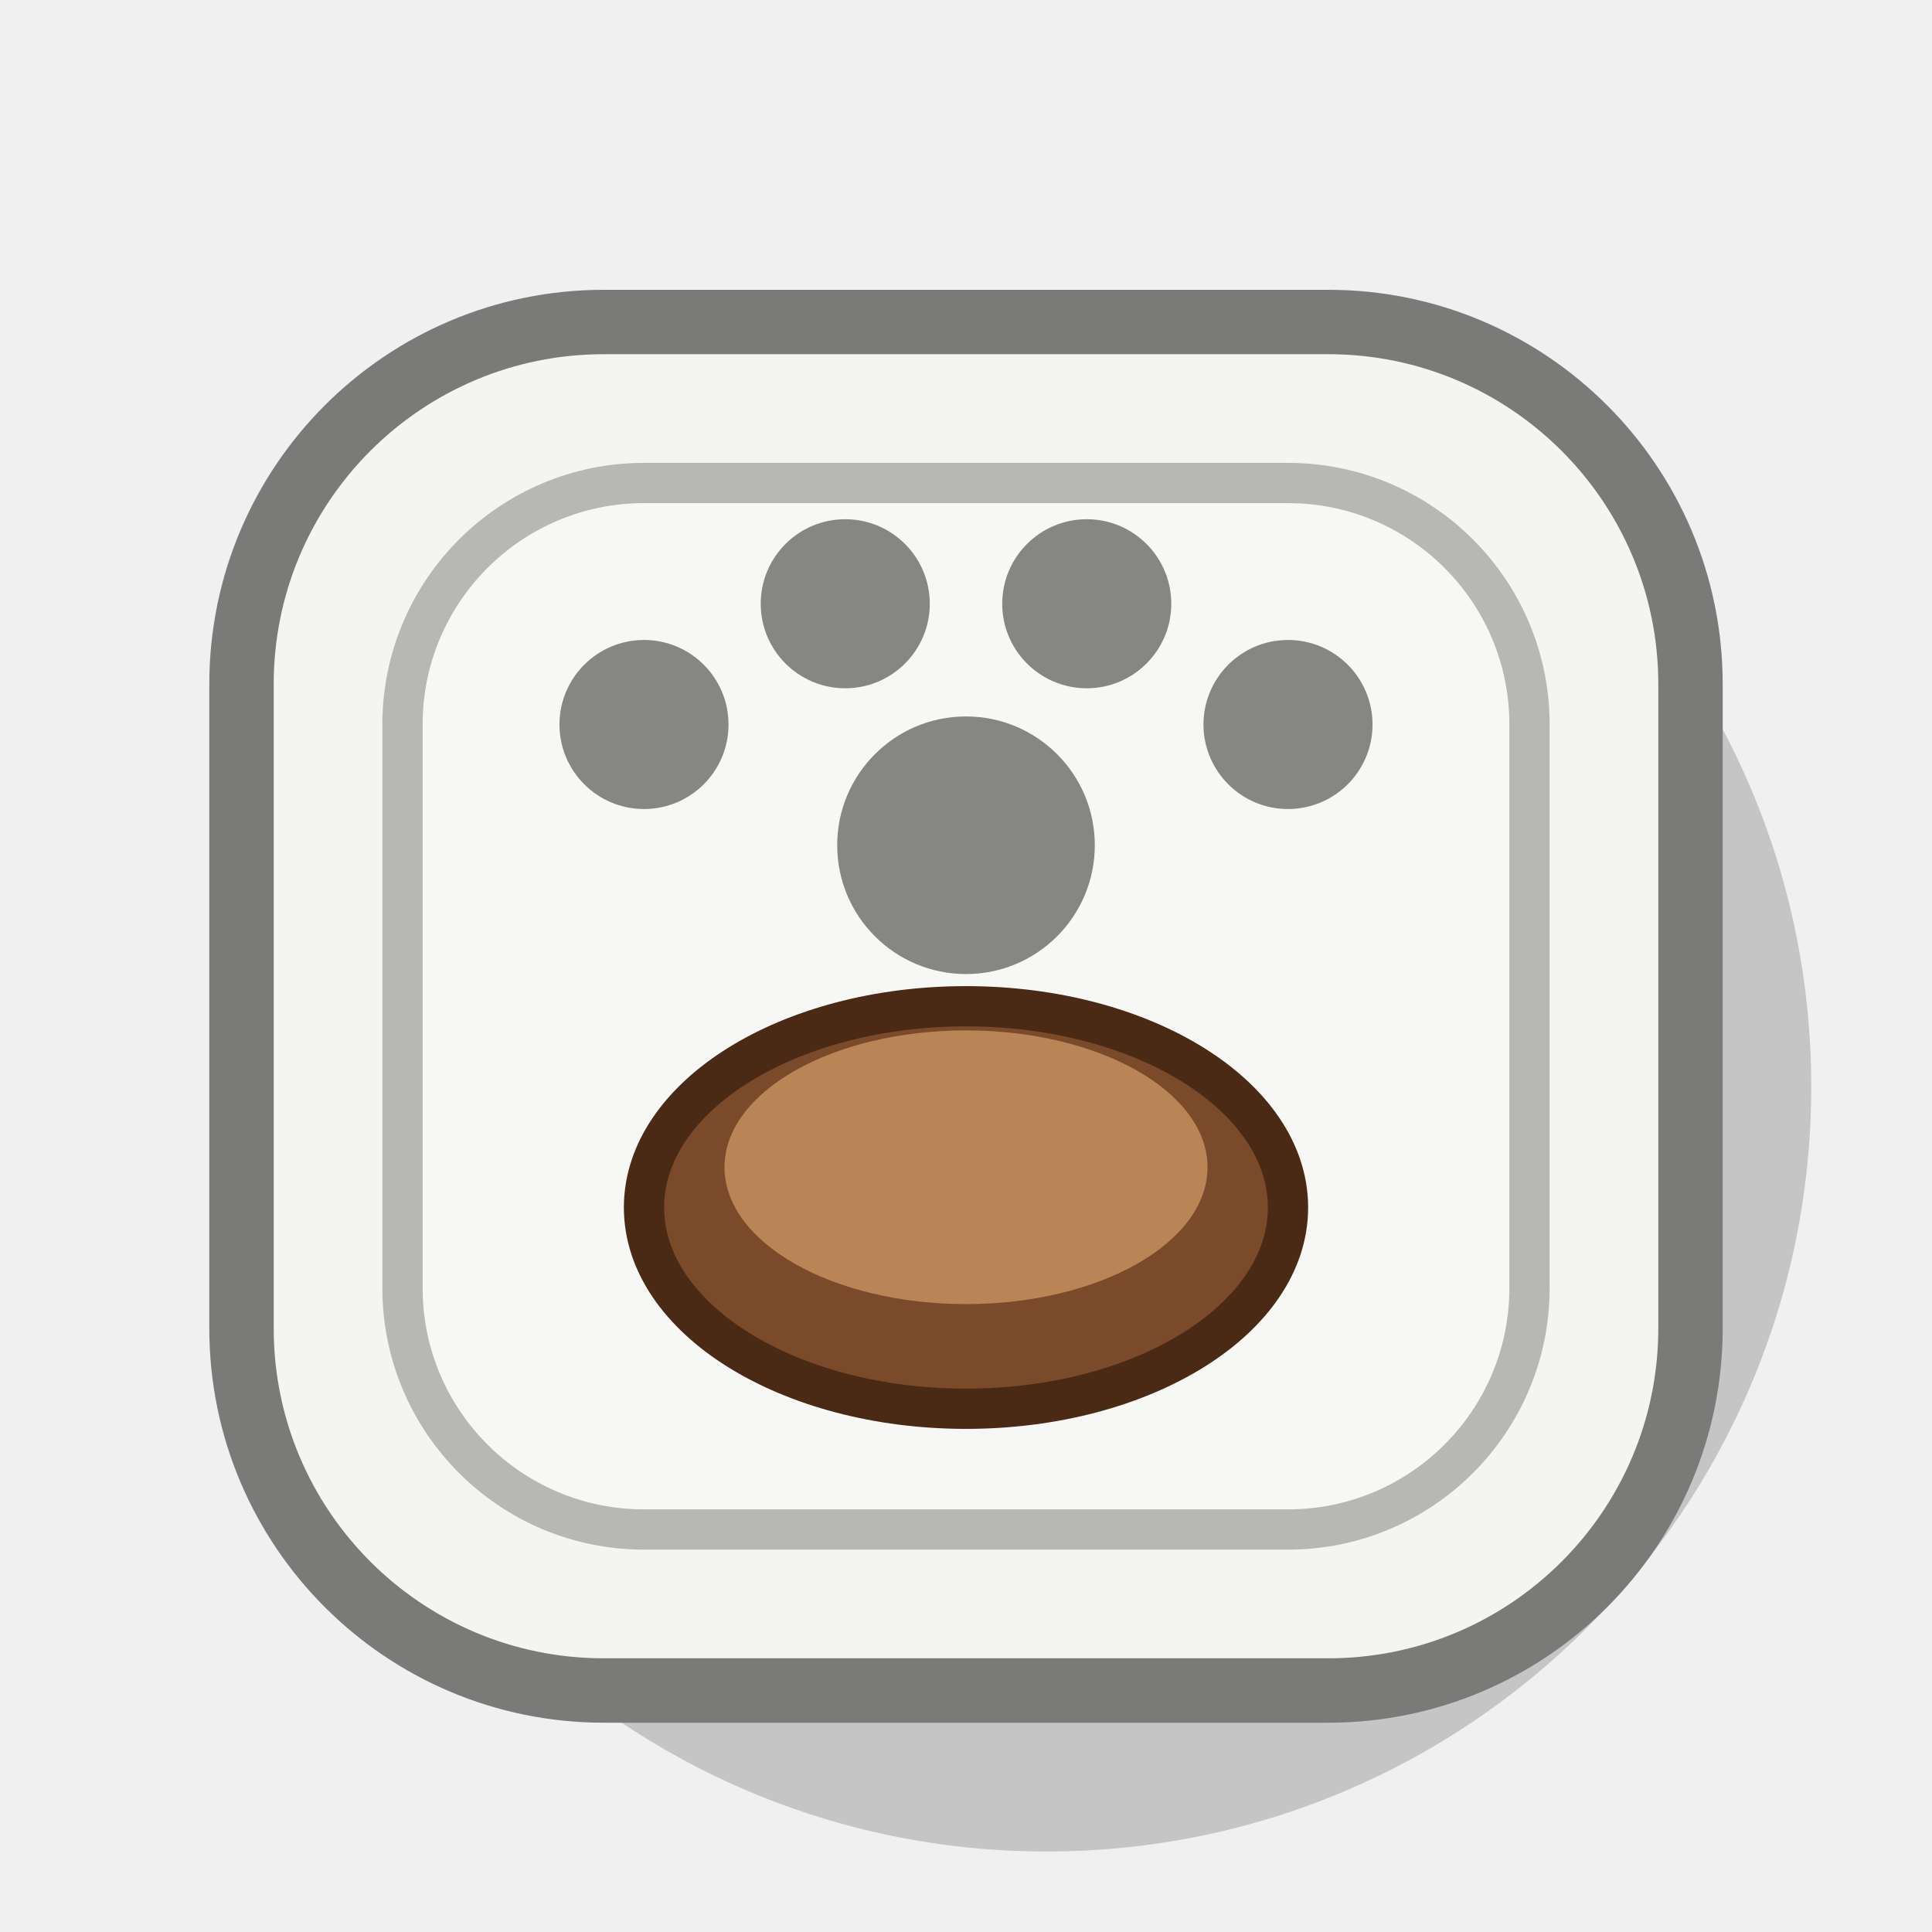
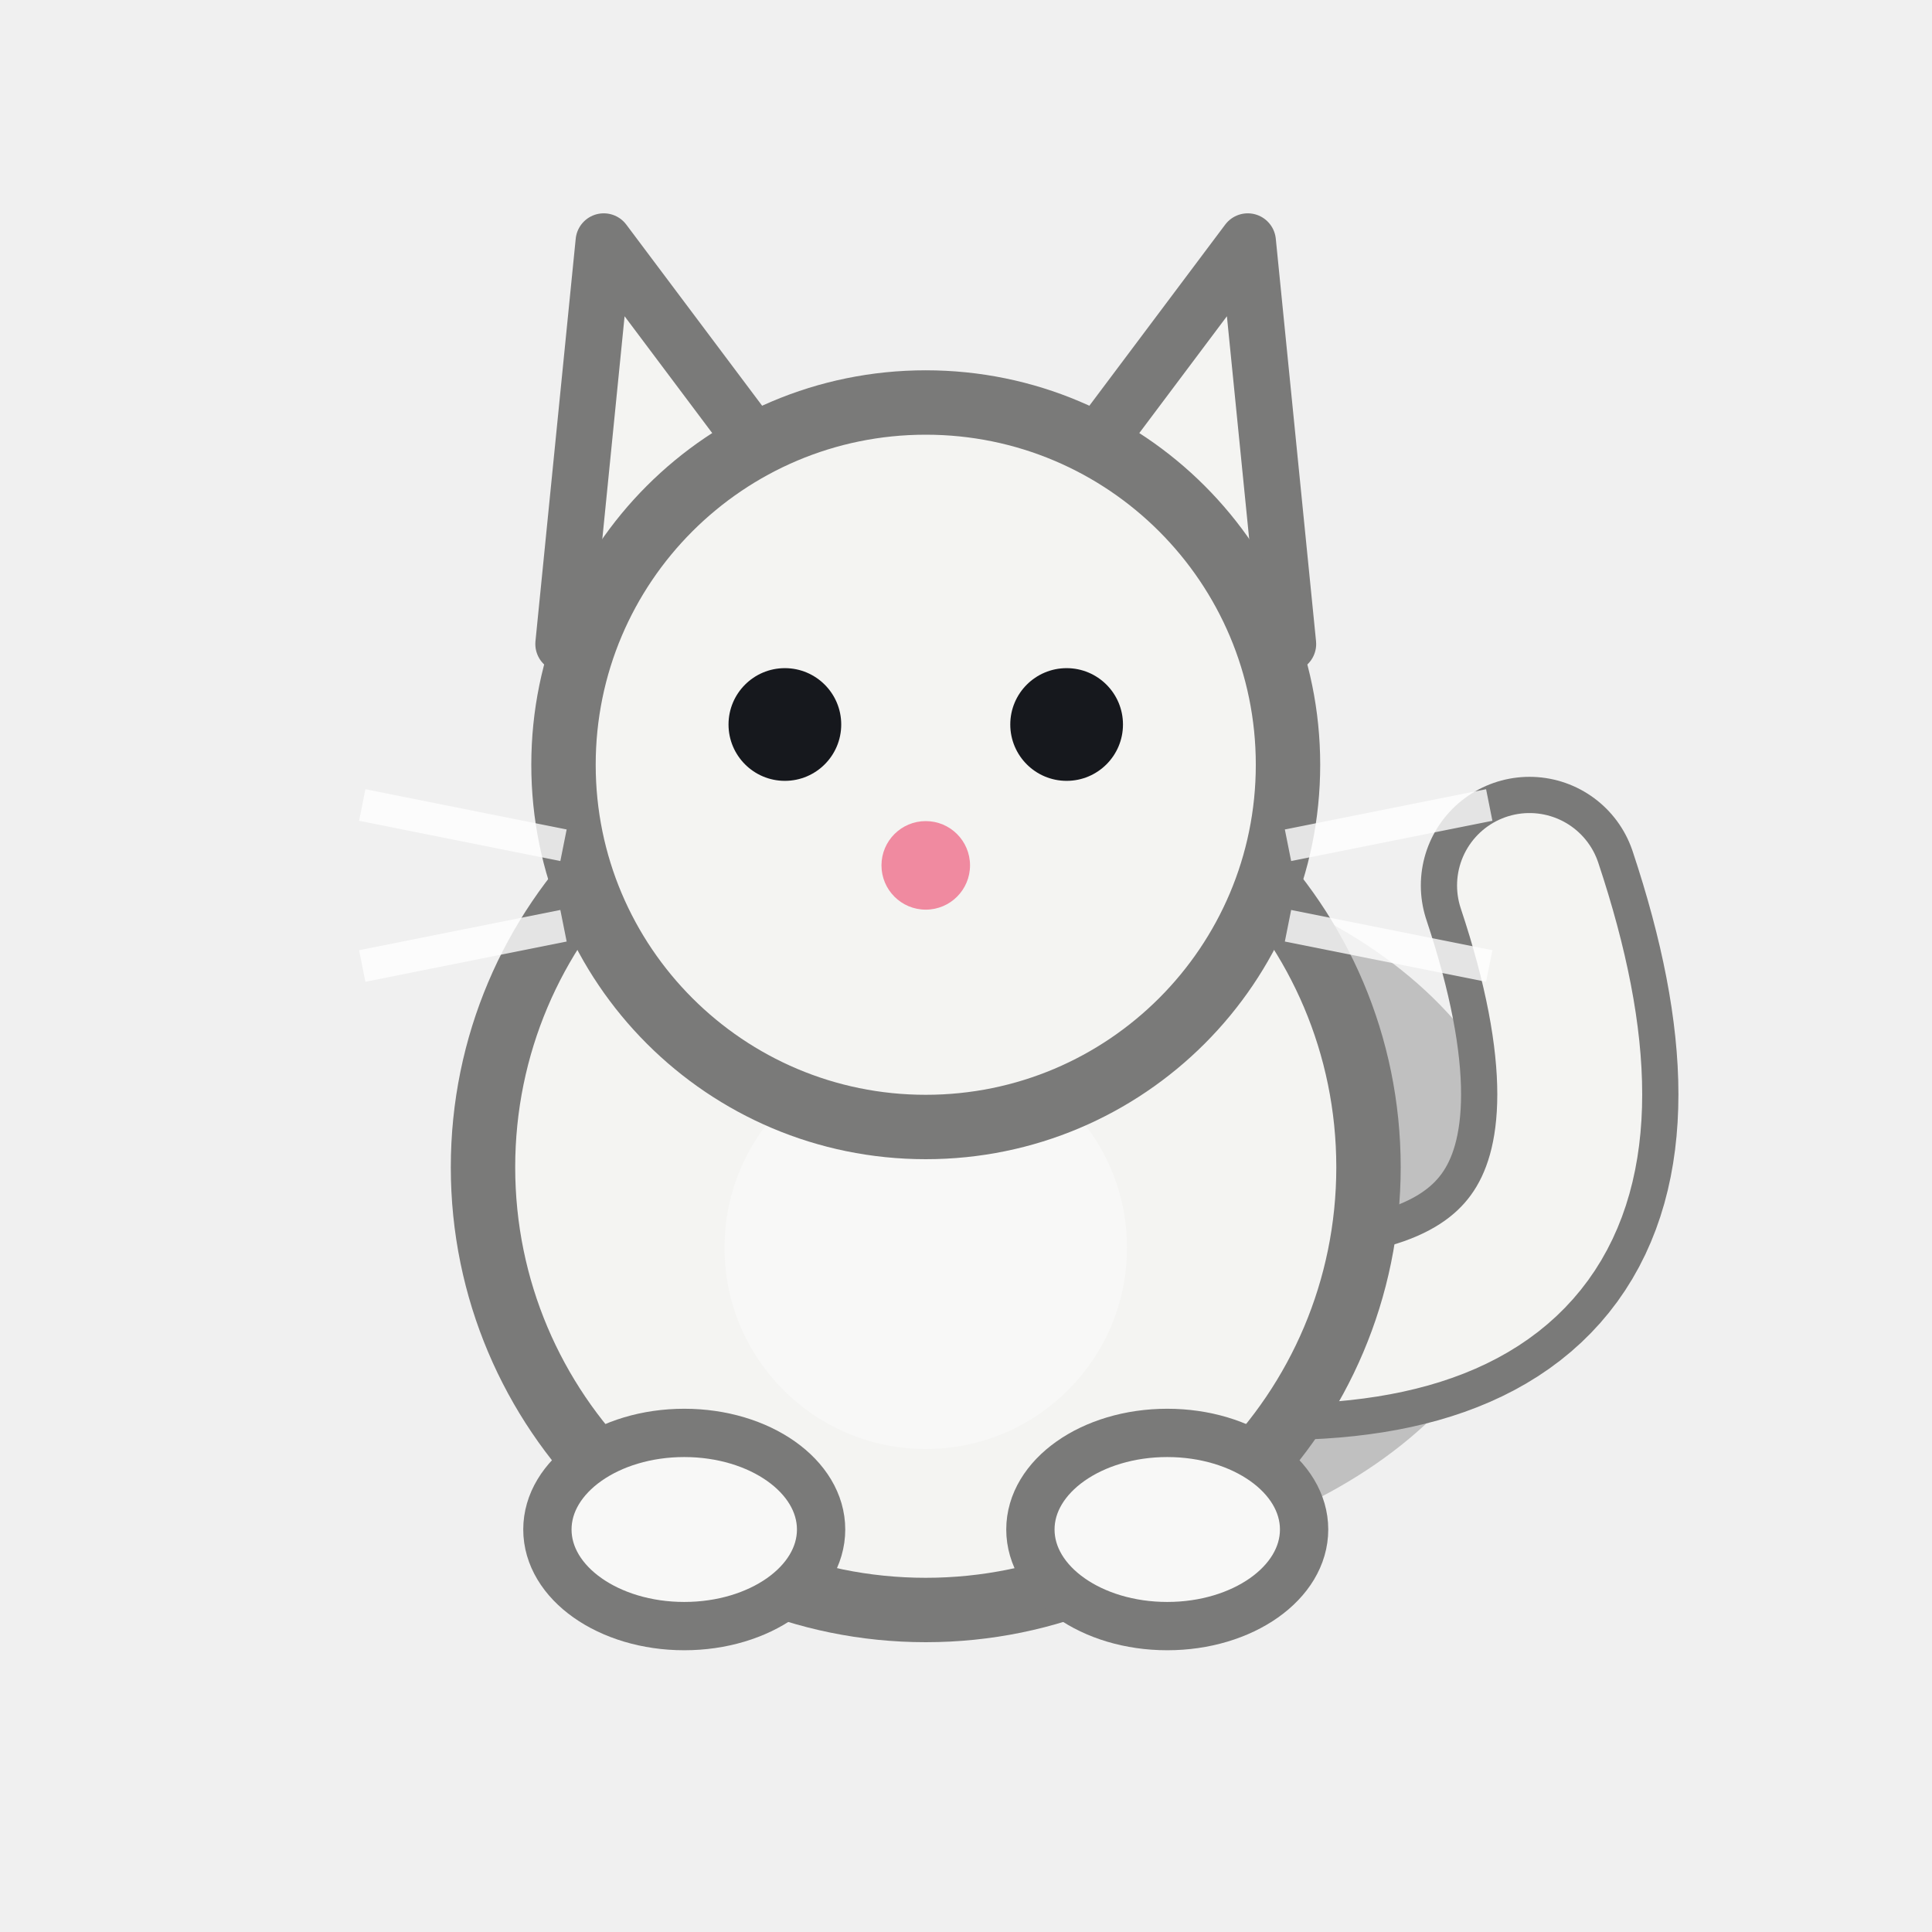
<svg xmlns="http://www.w3.org/2000/svg" width="96" height="96" viewBox="0 0 48 48">
-   <circle cx="26" cy="27" r="19" fill="#000" opacity="0.18" />
-   <rect x="6" y="8" width="36" height="34" rx="9" fill="#f4f4f2" stroke="#7a7a79" stroke-width="1.6" />
-   <rect x="10" y="12" width="28" height="26" rx="6" fill="#f7f7f6" stroke="#b7b7b6" stroke-width="1" />
-   <ellipse cx="24" cy="30" rx="8" ry="5" fill="#7a4a2b" stroke="#4a2a14" stroke-width="1" />
-   <ellipse cx="24" cy="29" rx="6" ry="3.4" fill="#b98557" />
-   <circle cx="16" cy="18" r="2.1" fill="#868685" />
-   <circle cx="21" cy="15" r="2.1" fill="#868685" />
-   <circle cx="27" cy="15" r="2.1" fill="#868685" />
-   <circle cx="32" cy="18" r="2.1" fill="#868685" />
-   <circle cx="24" cy="21" r="3.2" fill="#868685" />
+   <ellipse cx="25" cy="30" rx="13" ry="9" fill="#000" opacity=".2" />
+   <path d="M30 33 Q42 34 38 22" fill="none" stroke="#7a7a79" stroke-width="5.4" stroke-linecap="round" />
+   <path d="M30 33 Q42 34 38 22" fill="none" stroke="#f4f4f2" stroke-width="3.6" stroke-linecap="round" />
+   <circle cx="23" cy="29" r="11" fill="#f4f4f2" stroke="#7a7a79" stroke-width="1.6" />
+   <circle cx="23" cy="31" r="5" fill="#f8f8f7" />
+   <ellipse cx="17" cy="38" rx="3.4" ry="2.4" fill="#f8f8f7" stroke="#7a7a79" stroke-width="1.2" />
+   <ellipse cx="29" cy="38" rx="3.4" ry="2.4" fill="#f8f8f7" stroke="#7a7a79" stroke-width="1.2" />
+   <path d="M21 14 L15 6 L14 16Z" fill="#f4f4f2" stroke="#7a7a79" stroke-width="1.4" stroke-linejoin="round" />
+   <path d="M25 14 L31 6 L32 16Z" fill="#f4f4f2" stroke="#7a7a79" stroke-width="1.4" stroke-linejoin="round" />
+   <circle cx="23" cy="19" r="9" fill="#f4f4f2" stroke="#7a7a79" stroke-width="1.6" />
+   <circle cx="19.5" cy="18" r="1.4" fill="#16181d" />
+   <circle cx="26.5" cy="18" r="1.4" fill="#16181d" />
+   <circle cx="23" cy="21.5" r="1.1" fill="#f08aa0" />
+   <path d="M14 21 L9 20 M14 23 L9 24 M32 21 L37 20 M32 23 L37 24" stroke="#fff" stroke-width=".8" opacity=".8" />
</svg>
